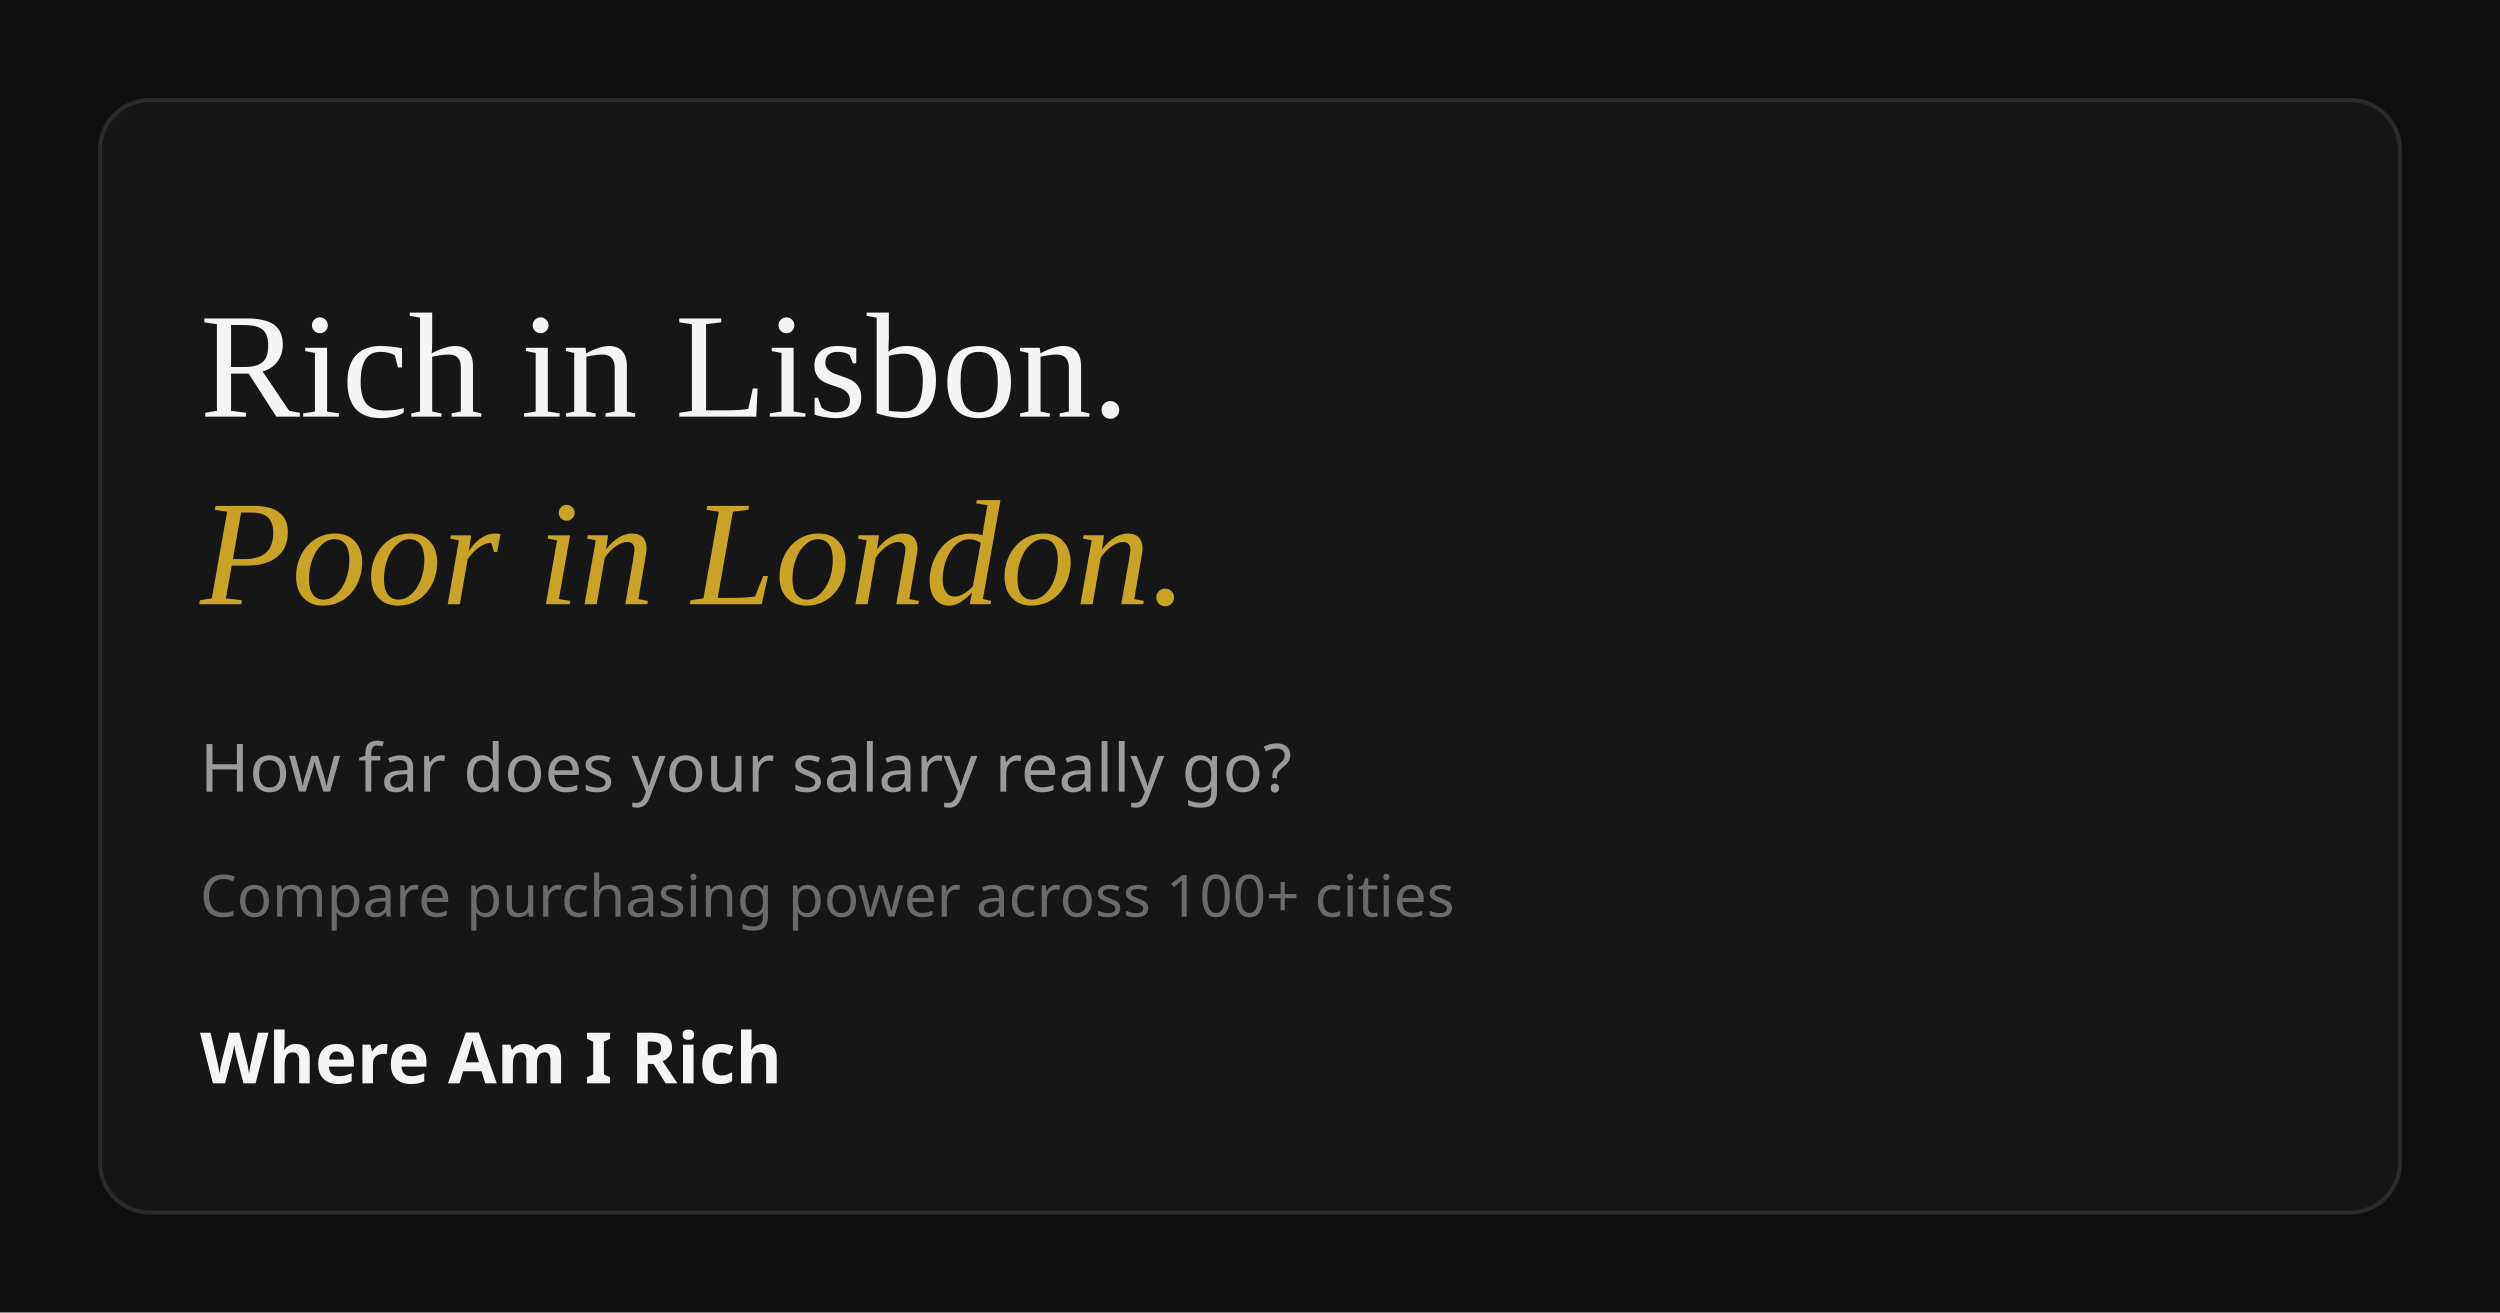
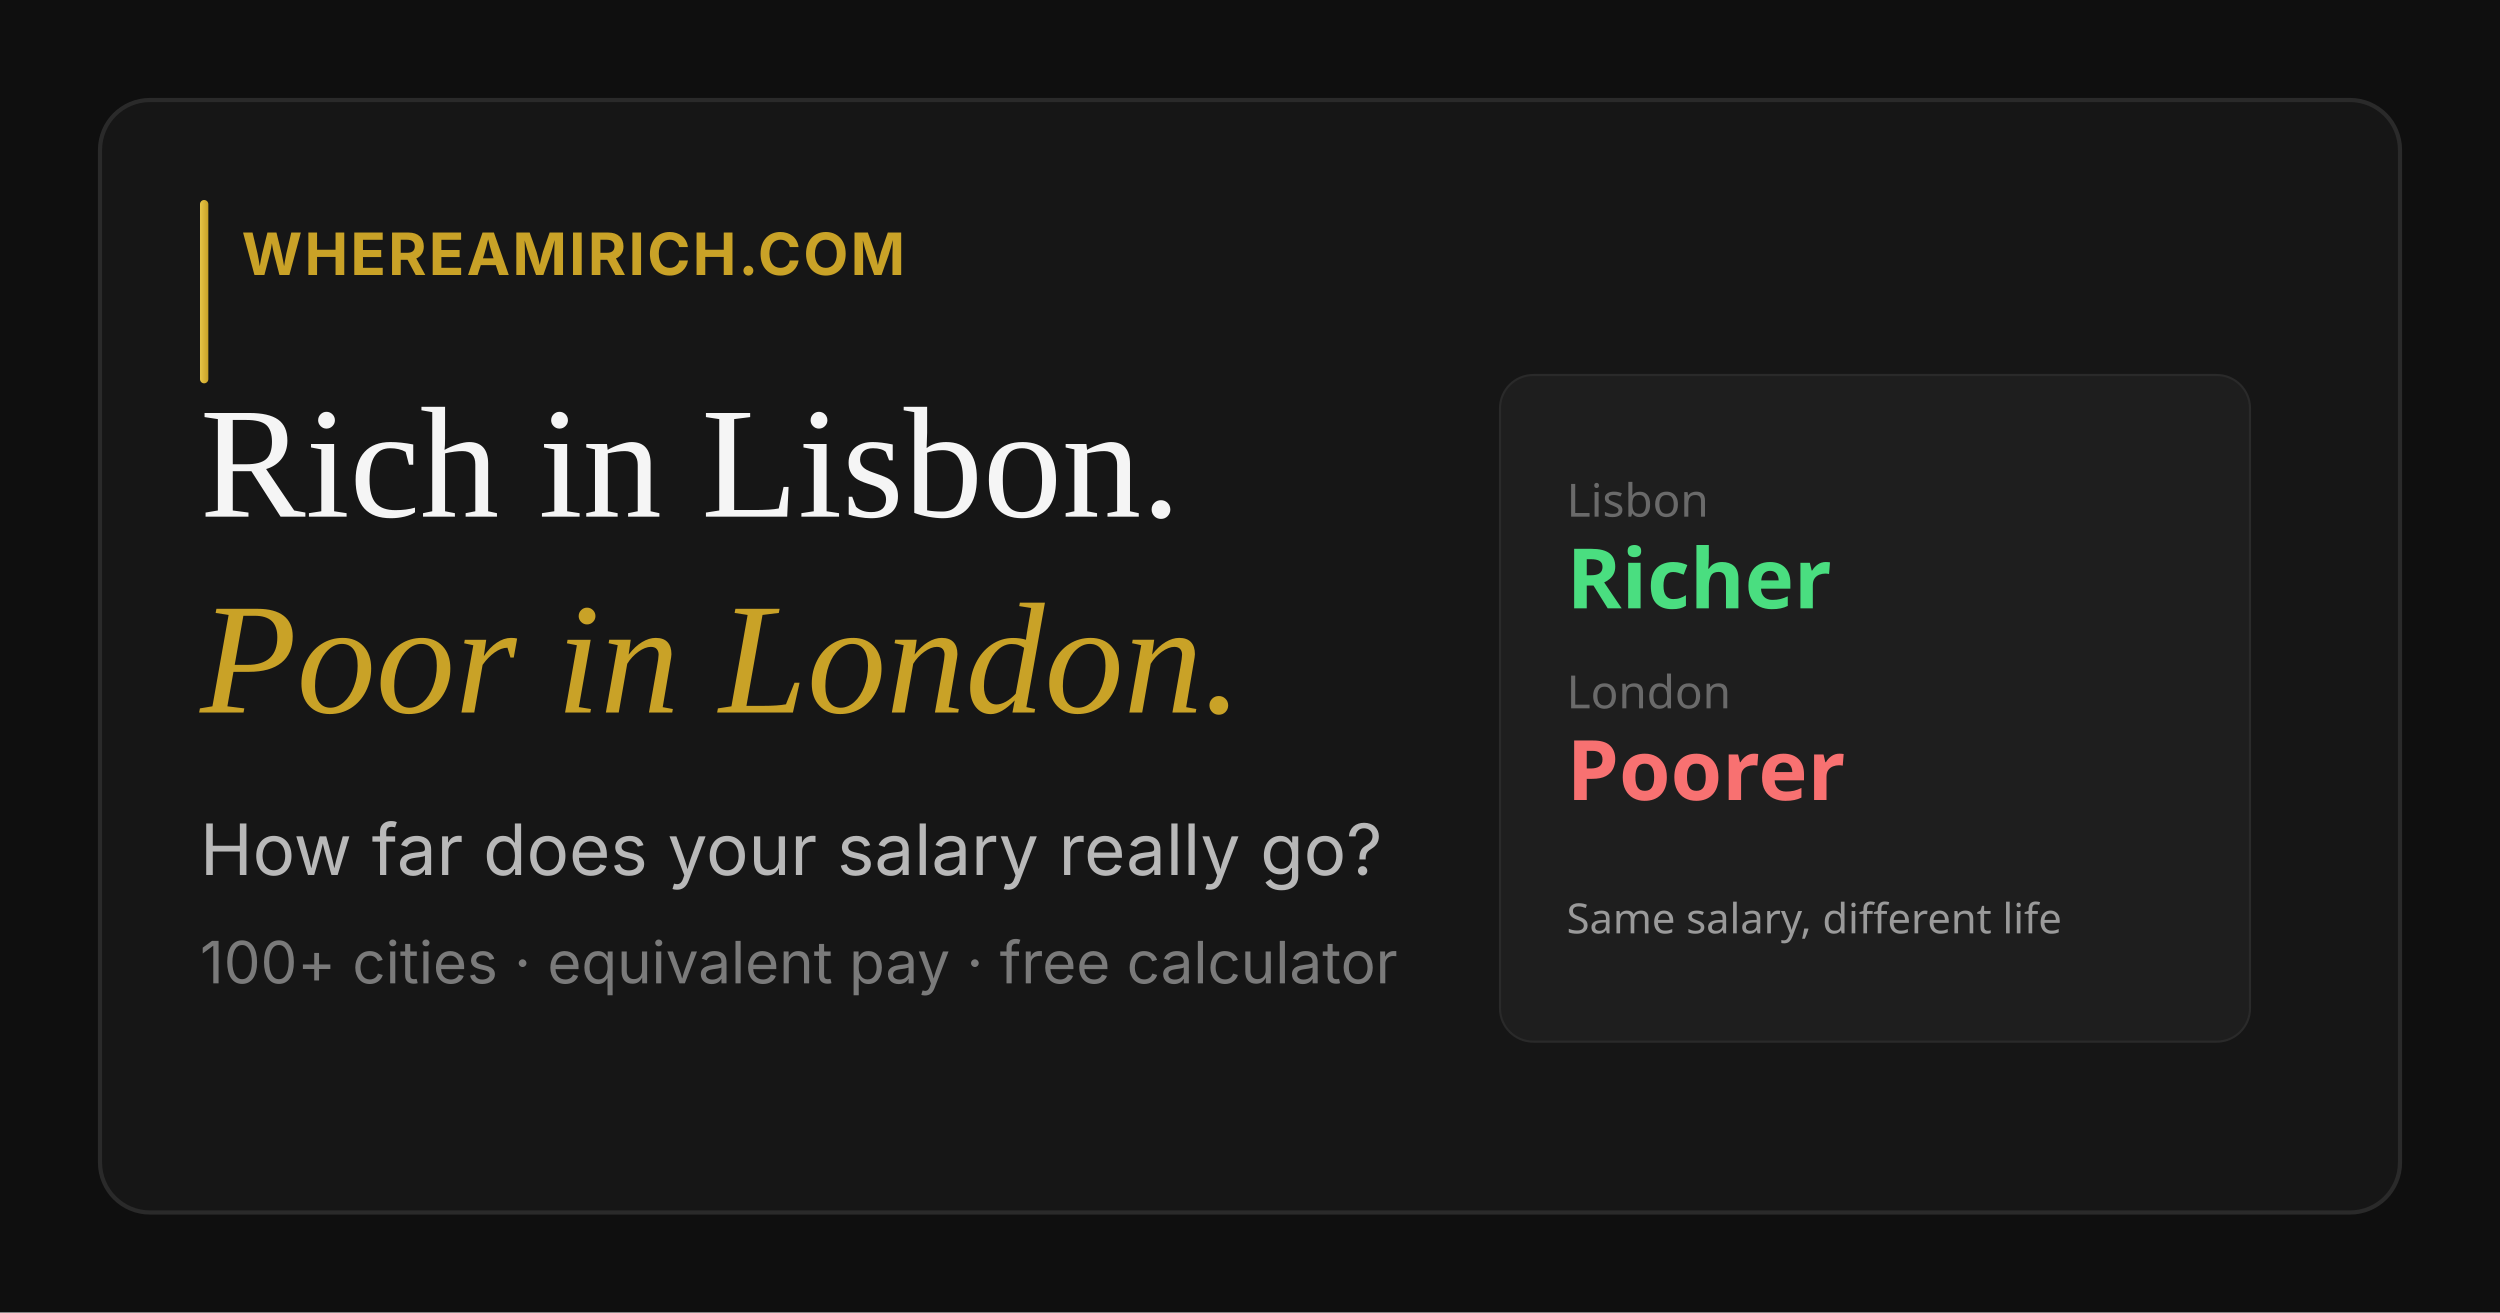
- <svg xmlns="http://www.w3.org/2000/svg" width="1200" height="630" viewBox="0 0 1200 630" role="img" aria-label="Where Am I Rich — salary purchasing power calculator">
+ <svg xmlns="http://www.w3.org/2000/svg" width="1200" height="630" viewBox="0 0 1200 630" role="img" aria-label="WhereAmIRich.com — Rich in Lisbon. Poor in London.">
+   <defs>
+     <linearGradient id="gold" x1="0" y1="0" x2="1" y2="0">
+       <stop offset="0%" stop-color="#e8c547" />
+       <stop offset="100%" stop-color="#c9a227" />
+     </linearGradient>
+   </defs>
  <rect width="1200" height="630" fill="#0f0f0f" />
  <rect x="48" y="48" width="1104" height="534" rx="24" fill="#161616" stroke="#2a2a2a" stroke-width="2" />
-   <text x="96" y="200" font-family="Georgia, 'Times New Roman', serif" font-size="72" fill="#f5f5f5">Rich in Lisbon.</text>
-   <text x="96" y="290" font-family="Georgia, 'Times New Roman', serif" font-size="72" fill="#c9a227" font-style="italic">Poor in London.</text>
-   <text x="96" y="380" font-family="system-ui, sans-serif" font-size="32" fill="#9a9a9a">How far does your salary really go?</text>
-   <text x="96" y="440" font-family="system-ui, sans-serif" font-size="28" fill="#6a6a6a">Compare purchasing power across 100+ cities</text>
-   <text x="96" y="520" font-family="system-ui, sans-serif" font-size="34" font-weight="600" fill="#f5f5f5">Where Am I Rich</text>
+   <rect x="96" y="96" width="4" height="88" rx="2" fill="url(#gold)" />
+   <text x="116" y="132" font-family="system-ui, -apple-system, sans-serif" font-size="28" font-weight="700" letter-spacing="0.04em" fill="#c9a227">WHEREAMIRICH.COM</text>
+   <text x="96" y="248" font-family="Georgia, 'Times New Roman', serif" font-size="76" fill="#f5f5f5">Rich in Lisbon.</text>
+   <text x="96" y="342" font-family="Georgia, 'Times New Roman', serif" font-size="76" fill="#c9a227" font-style="italic">Poor in London.</text>
+   <text x="96" y="420" font-family="system-ui, -apple-system, sans-serif" font-size="34" fill="#b8b8b8">How far does your salary really go?</text>
+   <text x="96" y="472" font-family="system-ui, -apple-system, sans-serif" font-size="28" fill="#7a7a7a">100+ cities · equivalent pay · free calculator</text>
+   <rect x="720" y="180" width="360" height="320" rx="16" fill="#1e1e1e" stroke="#2a2a2a" stroke-width="1" />
+   <text x="752" y="248" font-family="system-ui, sans-serif" font-size="22" fill="#6a6a6a">Lisbon</text>
+   <text x="752" y="292" font-family="system-ui, sans-serif" font-size="40" font-weight="700" fill="#4ade80">Richer</text>
+   <text x="752" y="340" font-family="system-ui, sans-serif" font-size="22" fill="#6a6a6a">London</text>
+   <text x="752" y="384" font-family="system-ui, sans-serif" font-size="40" font-weight="700" fill="#f87171">Poorer</text>
+   <text x="752" y="448" font-family="system-ui, sans-serif" font-size="20" fill="#9a9a9a">Same salary, different life</text>
</svg>
